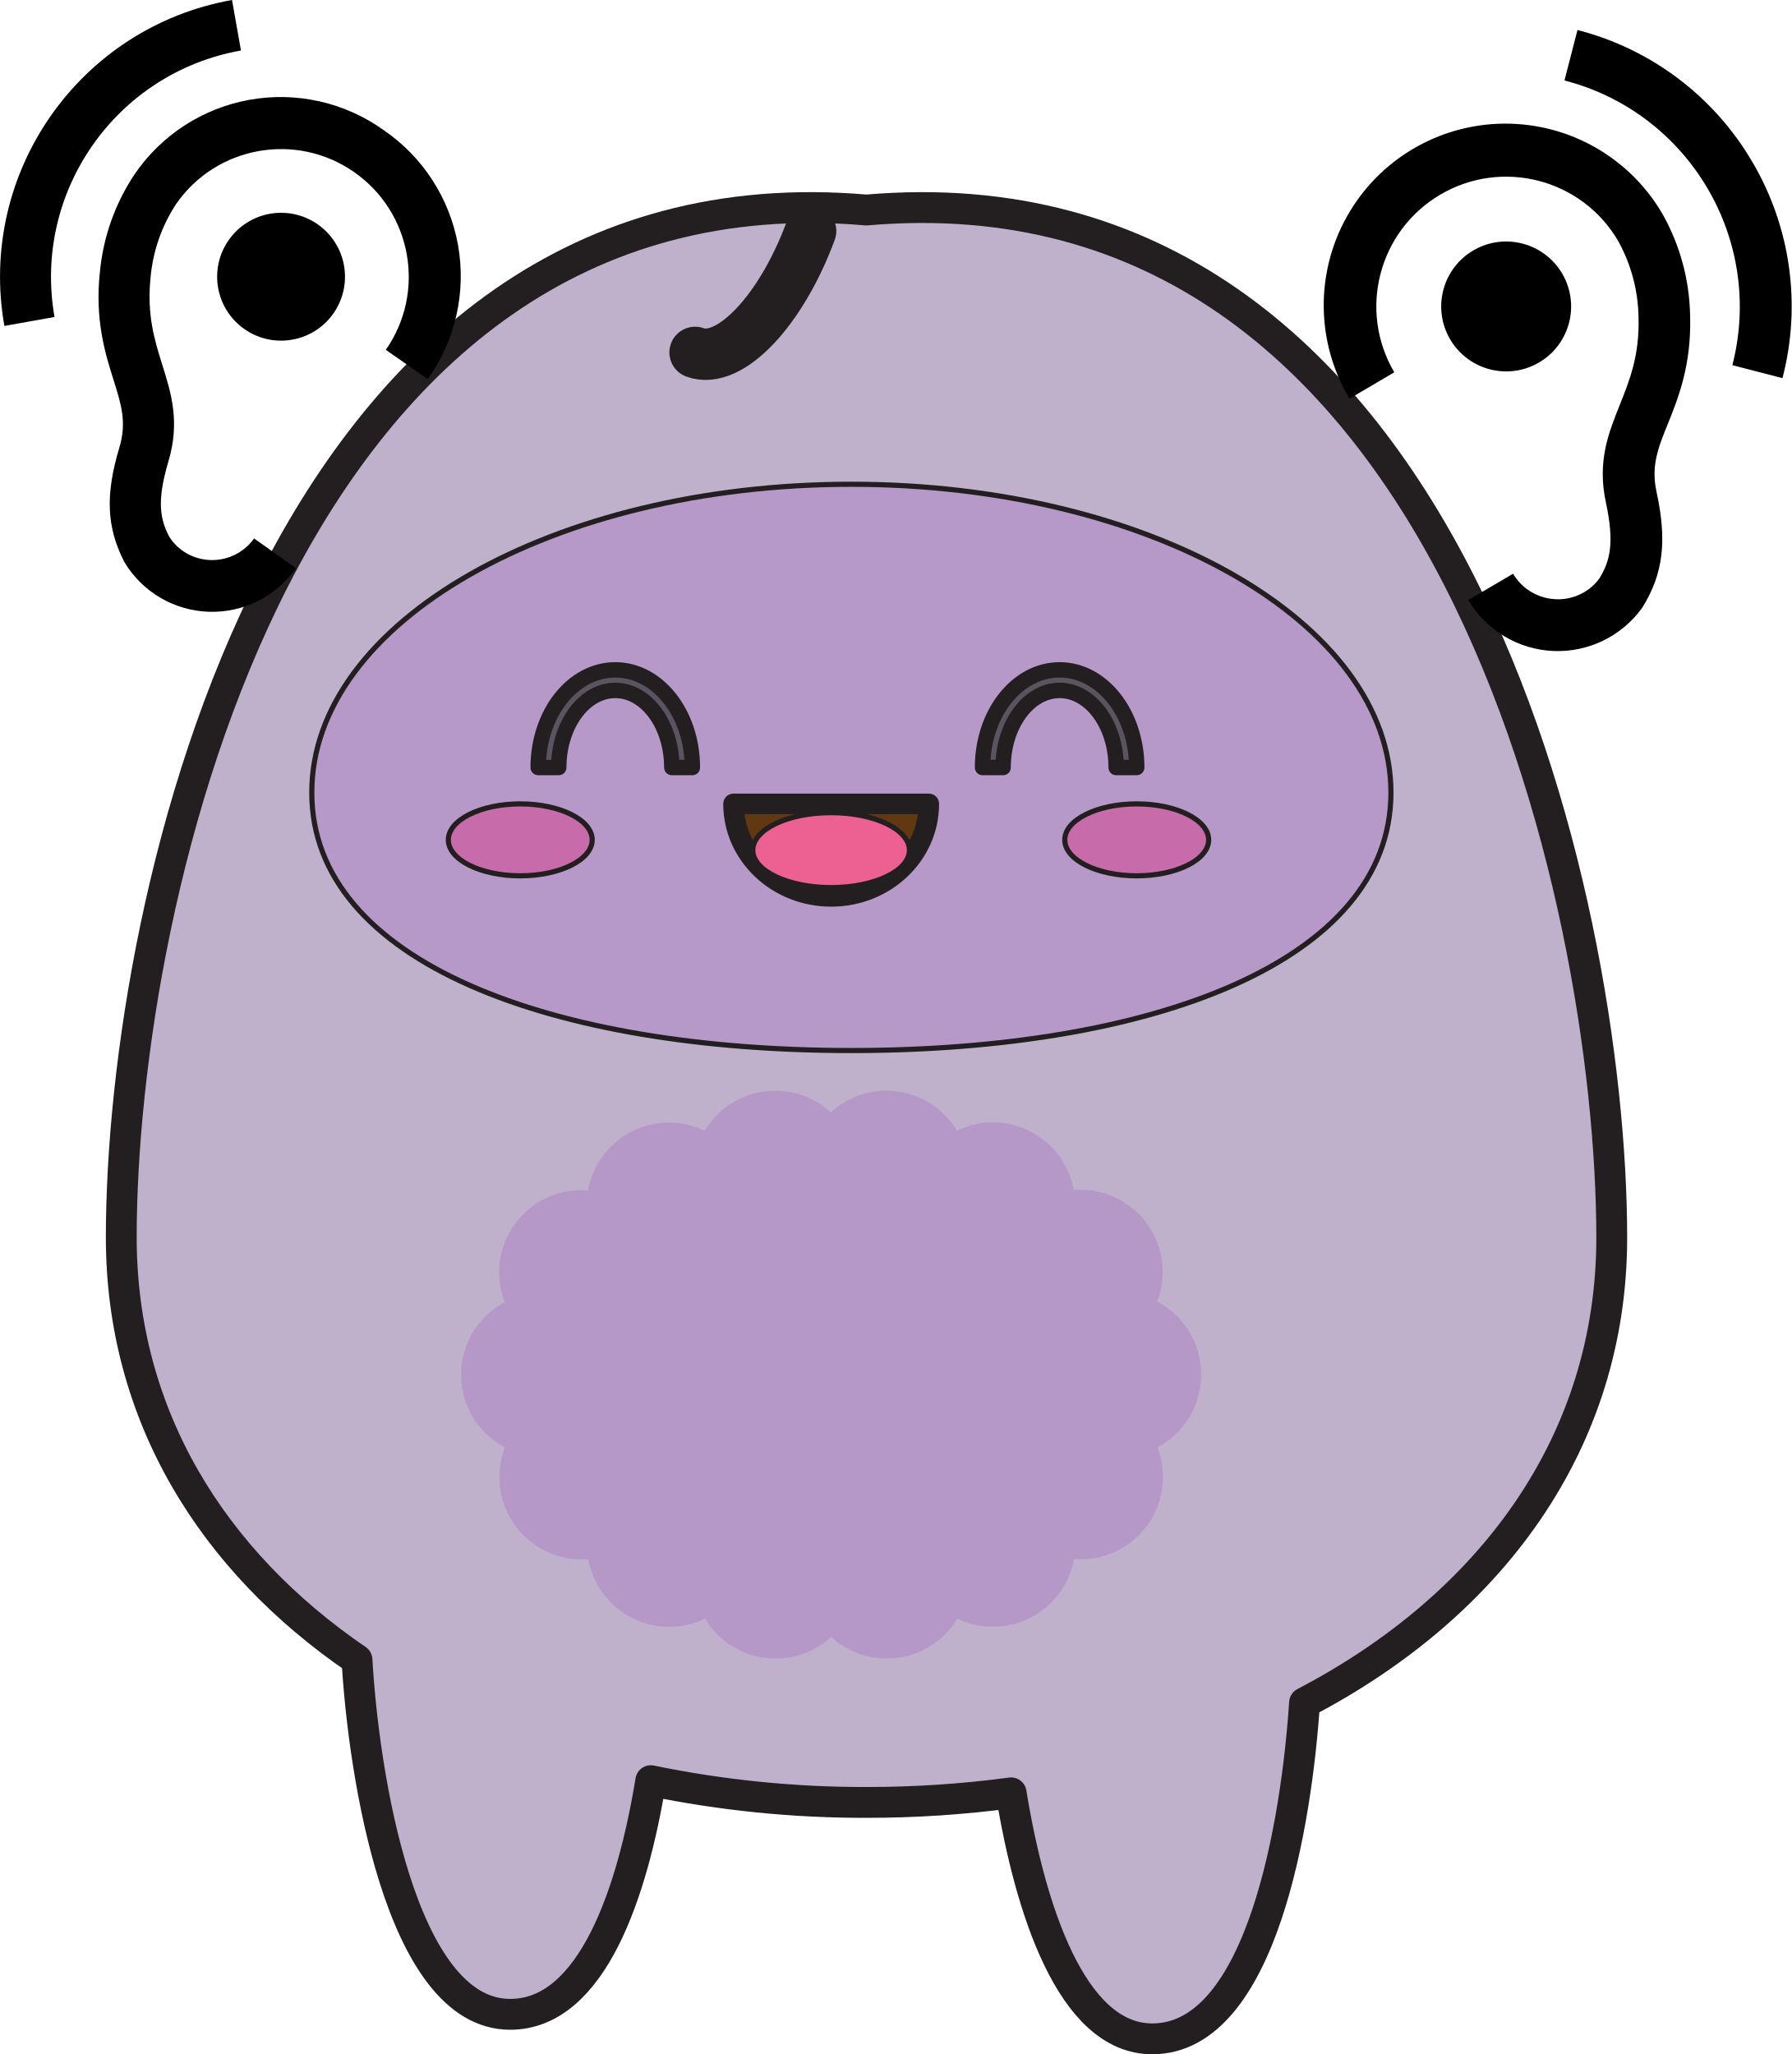
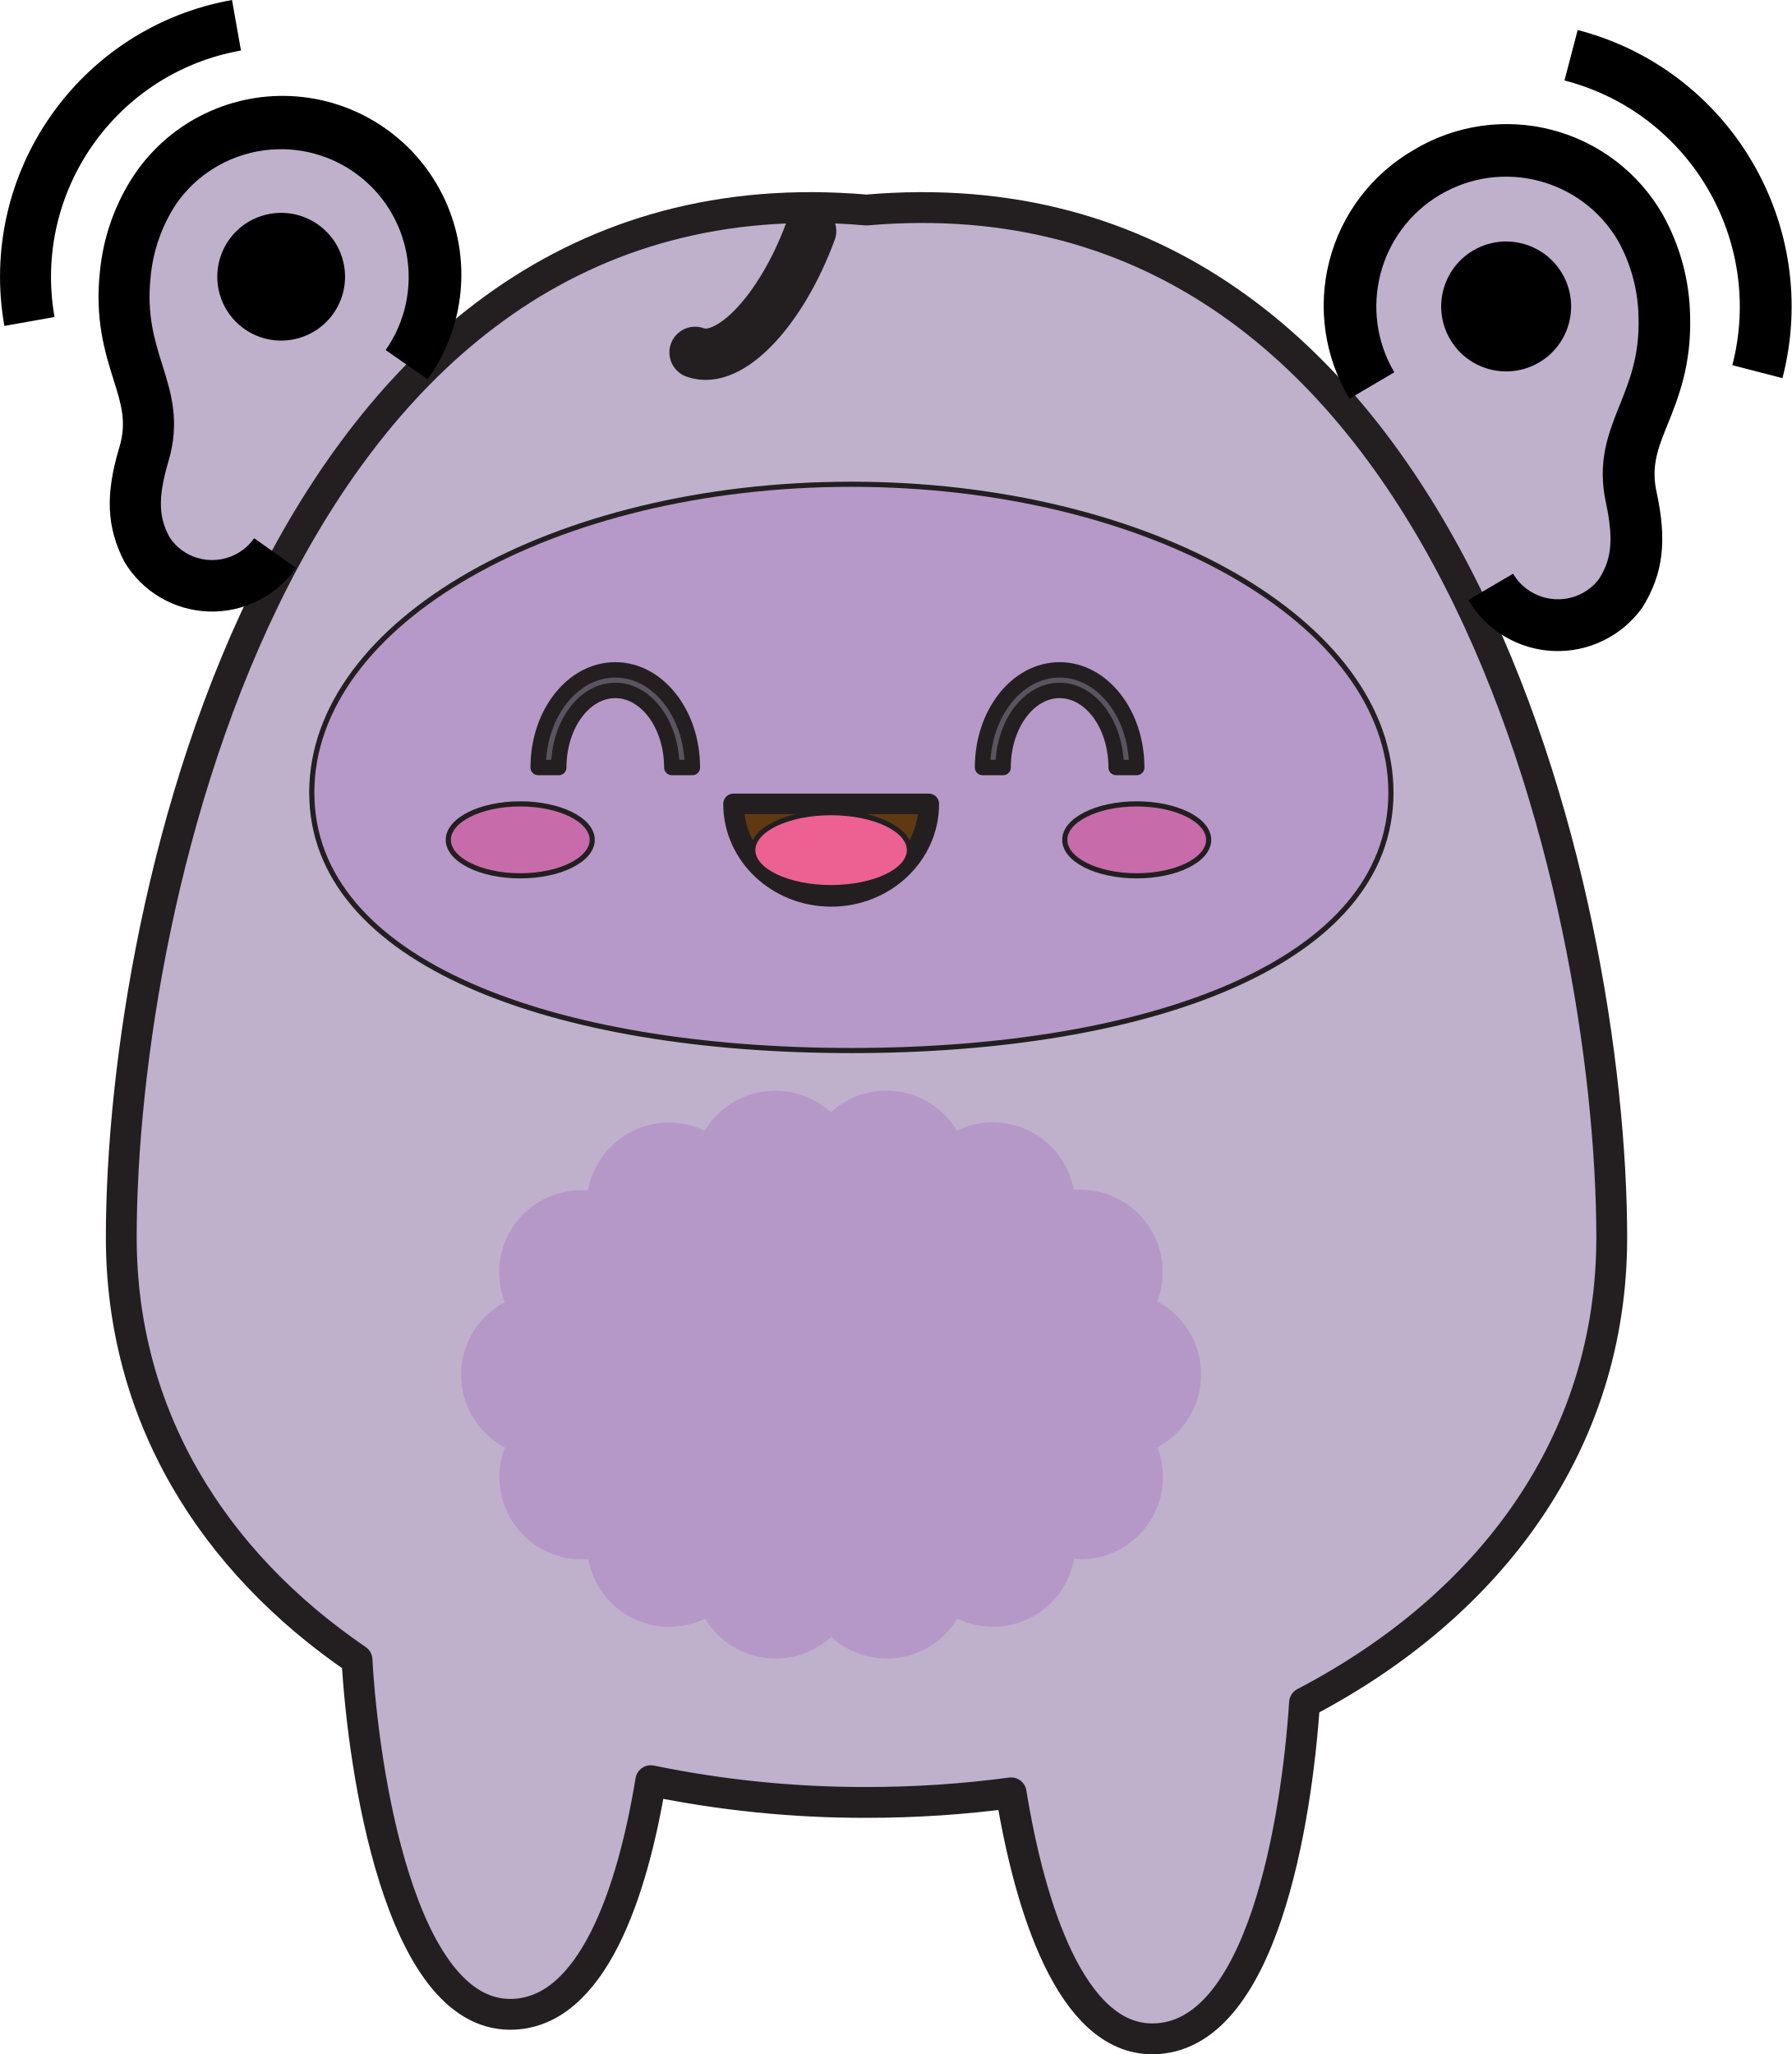
- <svg xmlns="http://www.w3.org/2000/svg" id="Calque_1" data-name="Calque 1" viewBox="0 0 348.67 399.72">
+ <svg xmlns="http://www.w3.org/2000/svg" viewBox="0 0 348.67 399.72">
  <defs>
-     <style>.cls-1{fill:#bfb0cc;stroke-width:6px;}.cls-1,.cls-2,.cls-3,.cls-4,.cls-5,.cls-6,.cls-7{stroke:#231f20;stroke-linejoin:round;}.cls-1,.cls-2,.cls-3,.cls-4,.cls-5,.cls-6,.cls-7,.cls-9{stroke-linecap:round;}.cls-2{fill:#b699c8;}.cls-3{fill:#5a5461;stroke-width:3px;}.cls-4{fill:#603913;stroke-width:4px;}.cls-5{fill:#ed6192;}.cls-6{fill:#c86baa;}.cls-7,.cls-9{fill:none;}.cls-7{stroke-width:10px;}.cls-8{fill:#b598c8;}.cls-9{stroke:#b598c8;stroke-miterlimit:10;stroke-width:32px;stroke-dasharray:0 21.69;}.cls-10{fill-rule:evenodd;}</style>
+     <style>.cls-1,.cls-2{fill:#bfb0cc;}.cls-1,.cls-2,.cls-3,.cls-4,.cls-5,.cls-6,.cls-7,.cls-8{stroke:#231f20;}.cls-1,.cls-10{stroke-miterlimit:10;}.cls-10,.cls-2,.cls-3,.cls-4,.cls-5,.cls-6,.cls-7,.cls-8{stroke-linecap:round;}.cls-2,.cls-3,.cls-4,.cls-5,.cls-6,.cls-7,.cls-8{stroke-linejoin:round;}.cls-2{stroke-width:6px;}.cls-3{fill:#b699c8;}.cls-4{fill:#5a5461;stroke-width:3px;}.cls-5{fill:#603913;stroke-width:4px;}.cls-6{fill:#ed6192;}.cls-7{fill:#c86baa;}.cls-10,.cls-8{fill:none;}.cls-8{stroke-width:10px;}.cls-9{fill:#b598c8;}.cls-10{stroke:#b598c8;stroke-width:32px;stroke-dasharray:0 21.69;}.cls-11{fill-rule:evenodd;}</style>
  </defs>
-   <path class="cls-1" d="M173.16,43.63c-113.63-9.82-145,134.27-145,199.92,0,34.54,17.64,62.94,45.87,82.21,1.21,21.57,8.32,69,29.81,69,16,0,23.82-23.89,27.36-45.47a205.79,205.79,0,0,0,42,4.23,211.71,211.71,0,0,0,28.12-1.86c3.61,22.16,11.64,47.87,27.46,47.87,21.42,0,28.13-42.61,29.64-65.41,36.22-18.91,59.78-50.62,59.78-90.53C318.16,177.9,286.79,33.81,173.16,43.63Z" transform="translate(-4.56 -2.76)" />
-   <path class="cls-2" d="M275.23,157c0,33.13-47,50.2-105,50.2s-105-17.07-105-50.2,47-60,105-60S275.23,123.88,275.23,157Z" transform="translate(-4.56 -2.76)" />
-   <path class="cls-3" d="M113.29,152.12c0-8.27,4.94-15,11-15s11,6.73,11,15h4c0-10.5-6.71-19-15-19s-15,8.5-15,19Z" transform="translate(-4.56 -2.76)" />
-   <path class="cls-3" d="M199.76,152.12c0-8.27,4.94-15,11-15s11,6.73,11,15h4c0-10.5-6.71-19-15-19s-15,8.5-15,19Z" transform="translate(-4.56 -2.76)" />
-   <path class="cls-4" d="M166.3,177.2c10.49,0,19-8.06,19-18h-38C147.3,169.14,155.81,177.2,166.3,177.2Z" transform="translate(-4.56 -2.76)" />
-   <ellipse class="cls-5" cx="161.73" cy="165.44" rx="15.24" ry="7.29" />
-   <ellipse class="cls-6" cx="101.24" cy="163.44" rx="14" ry="7" />
-   <ellipse class="cls-6" cx="221.2" cy="163.44" rx="14" ry="7" />
-   <path class="cls-7" d="M162.3,47.72c-5.72,15.52-15.78,26.09-22.48,23.62" transform="translate(-4.56 -2.76)" />
-   <ellipse class="cls-8" cx="161.73" cy="267.51" rx="56" ry="40" />
-   <ellipse class="cls-9" cx="161.73" cy="267.51" rx="56" ry="40" />
-   <g id="Forma_1" data-name="Forma 1">
-     <path class="cls-10" d="M51.45,12.59,49.71,2.76A54.75,54.75,0,0,0,5.41,66.19l9.76-1.74A44.79,44.79,0,0,1,51.45,12.59ZM79.2,28.07a34.4,34.4,0,0,0-48.46,8.62,41.17,41.17,0,0,0-6.74,19c-1,9.31,1,15.74,2.65,21,1.53,4.83,2.61,8.32,1.12,13.22-2.73,9.12-2.49,15.48,1,22.24a19.9,19.9,0,0,0,33.38,1.18L54,107.54A10,10,0,0,1,40.18,110a9.62,9.62,0,0,1-2.67-2.77c-1.85-3.53-2.43-7-.21-14.57,2.37-7.81.54-13.51-1.19-19-1.48-4.74-3-9.64-2.25-16.92a31.1,31.1,0,0,1,5-14.32A24.85,24.85,0,1,1,79.64,70.84l8.16,5.69A34.42,34.42,0,0,0,79.2,28.07ZM66.39,46.42a12.44,12.44,0,1,0,3.07,17.31A12.45,12.45,0,0,0,66.39,46.42Z" transform="translate(-4.56 -2.76)" />
+   <g id="Calque_1" data-name="Calque 1">
+     <path class="cls-1" d="M215.81,162.2l-5.37-30.48-8.85-13.24s-17-14.87-37.41,0S152,140.62,152,140.62l4,24.69.68,10.21L152.16,185l6.57,12.25,12.11,4.76,12.43,3.69Z" transform="translate(-128.56 -86.76)" />
+     <polygon class="cls-1" points="253.3 82.63 265.54 68.93 265.54 49.98 275.75 35.01 293.08 31.71 305.71 31.71 318.61 44.96 322.69 57.17 322.69 73.58 318.61 82.63 317.25 94.25 317.25 109.16 311.12 118.97 297.52 118.97 287.99 121.41 276.43 121.41 253.3 82.63" />
  </g>
-   <g id="Forma_1-2" data-name="Forma 1">
-     <path class="cls-10" d="M304.05,73.3a12.64,12.64,0,1,0-17.29-4.49A12.64,12.64,0,0,0,304.05,73.3Zm41.48-39.08a55.39,55.39,0,0,0-34-25.62L309,18.42a45.5,45.5,0,0,1,32.67,55.4l9.75,2.53A55.39,55.39,0,0,0,345.53,34.22ZM328.11,44.46a35.36,35.36,0,1,0-60.94,35.88l8.71-5.13a25.25,25.25,0,1,1,43.53-25.62,31.68,31.68,0,0,1,4,14.9c.22,7.44-1.74,12.28-3.62,17-2.19,5.45-4.49,11.09-2.7,19.19,1.66,7.81.79,11.31-1.36,14.74a9.7,9.7,0,0,1-2.93,2.6A10.13,10.13,0,0,1,299,114.41l-8.71,5.12A20.22,20.22,0,0,0,324.15,121c4.09-6.58,4.83-13,2.78-22.45-1.12-5.08.25-8.54,2.19-13.31,2.07-5.15,4.6-11.5,4.33-21A41.84,41.84,0,0,0,328.11,44.46Z" transform="translate(-4.56 -2.76)" />
+   <g id="chqrqcter">
+     <path class="cls-2" d="M297.16,127.63c-113.63-9.82-145,134.27-145,199.92,0,34.54,17.64,62.94,45.87,82.21,1.21,21.57,8.32,69,29.81,69,16,0,23.82-23.89,27.36-45.47a205.79,205.79,0,0,0,42,4.23,211.71,211.71,0,0,0,28.12-1.86c3.61,22.16,11.64,47.87,27.46,47.87,21.42,0,28.13-42.61,29.64-65.41,36.22-18.91,59.78-50.62,59.78-90.53C442.16,261.9,410.79,117.81,297.16,127.63Z" transform="translate(-128.56 -86.76)" />
+     <path class="cls-3" d="M399.23,241c0,33.13-47,50.2-105,50.2s-105-17.07-105-50.2,47-60,105-60S399.23,207.88,399.23,241Z" transform="translate(-128.56 -86.76)" />
+     <path class="cls-4" d="M237.29,236.12c0-8.27,4.94-15,11-15s11,6.73,11,15h4c0-10.5-6.71-19-15-19s-15,8.5-15,19Z" transform="translate(-128.56 -86.76)" />
+     <path class="cls-4" d="M323.76,236.12c0-8.27,4.94-15,11-15s11,6.73,11,15h4c0-10.5-6.71-19-15-19s-15,8.5-15,19Z" transform="translate(-128.56 -86.76)" />
+     <path class="cls-5" d="M290.3,261.2c10.49,0,19-8.06,19-18h-38C271.3,253.14,279.81,261.2,290.3,261.2Z" transform="translate(-128.56 -86.76)" />
+     <ellipse class="cls-6" cx="161.73" cy="165.44" rx="15.24" ry="7.29" />
+     <ellipse class="cls-7" cx="101.24" cy="163.44" rx="14" ry="7" />
+     <ellipse class="cls-7" cx="221.2" cy="163.44" rx="14" ry="7" />
+     <path class="cls-8" d="M286.3,131.72c-5.72,15.52-15.78,26.09-22.48,23.62" transform="translate(-128.56 -86.76)" />
+     <ellipse class="cls-9" cx="161.73" cy="267.51" rx="56" ry="40" />
+     <ellipse class="cls-10" cx="161.73" cy="267.51" rx="56" ry="40" />
+     <g id="Forma_1" data-name="Forma 1">
+       <path class="cls-11" d="M175.45,96.59l-1.74-9.83a54.75,54.75,0,0,0-44.3,63.43l9.76-1.74a44.79,44.79,0,0,1,36.28-51.86Zm-2.37,36.91a12.43,12.43,0,1,0,17.31-3.08A12.44,12.44,0,0,0,173.08,133.5Zm4.94,58A10,10,0,0,1,164.18,194a9.62,9.62,0,0,1-2.67-2.77c-1.85-3.53-2.43-7-.21-14.57,2.37-7.81.54-13.51-1.19-19-1.48-4.74-3-9.64-2.25-16.92a31.1,31.1,0,0,1,5-14.32,24.85,24.85,0,1,1,40.75,28.46l8.16,5.69a34.8,34.8,0,1,0-57.06-39.84A41.17,41.17,0,0,0,148,139.64c-1,9.31,1,15.74,2.65,21,1.53,4.83,2.61,8.32,1.12,13.22-2.73,9.12-2.49,15.48,1,22.24a19.9,19.9,0,0,0,33.38,1.18Z" transform="translate(-128.56 -86.76)" />
+     </g>
+     <g id="Forma_1-2" data-name="Forma 1">
+       <path class="cls-11" d="M403.7,115.92a35,35,0,0,0-12.53,48.42l8.71-5.13a25.25,25.25,0,1,1,43.53-25.62,31.68,31.68,0,0,1,4,14.9c.22,7.44-1.74,12.28-3.62,17-2.19,5.45-4.49,11.09-2.7,19.19,1.66,7.81.79,11.31-1.36,14.74a9.7,9.7,0,0,1-2.93,2.6A10.13,10.13,0,0,1,423,198.41l-8.71,5.12A20.22,20.22,0,0,0,448.15,205c4.09-6.58,4.83-13,2.78-22.45-1.12-5.08.25-8.54,2.19-13.31,2.07-5.15,4.6-11.5,4.33-21a41.84,41.84,0,0,0-5.34-19.74A35,35,0,0,0,403.7,115.92Zm24.35,41.38a12.64,12.64,0,1,0-17.29-4.49A12.64,12.64,0,0,0,428.05,157.3Zm7.52-64.7L433,102.42a45.5,45.5,0,0,1,32.67,55.4l9.75,2.53A55.62,55.62,0,0,0,435.57,92.6Z" transform="translate(-128.56 -86.76)" />
+     </g>
  </g>
</svg>
